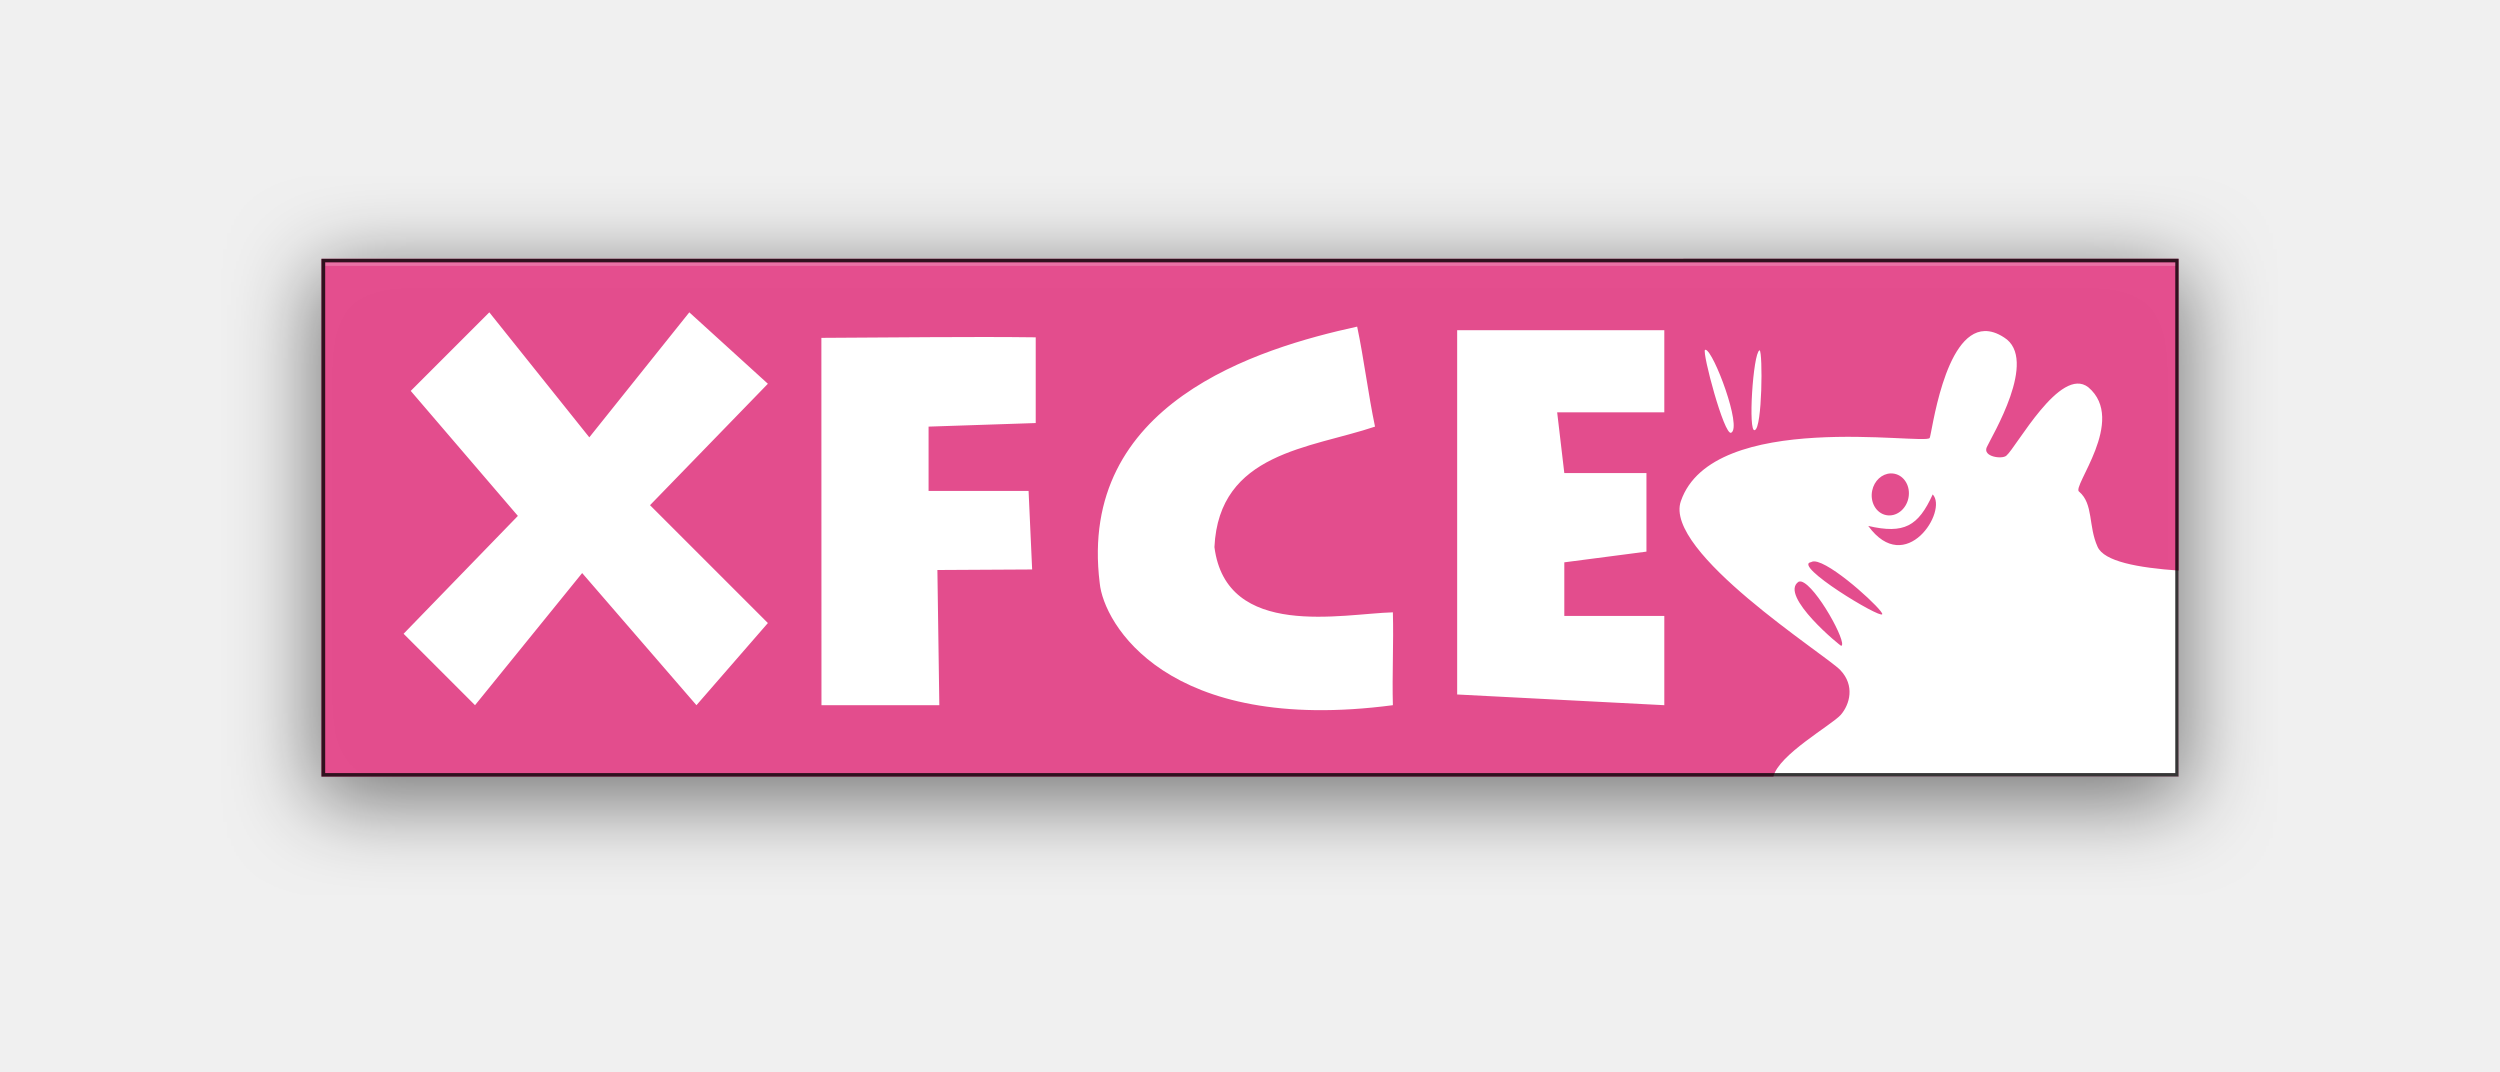
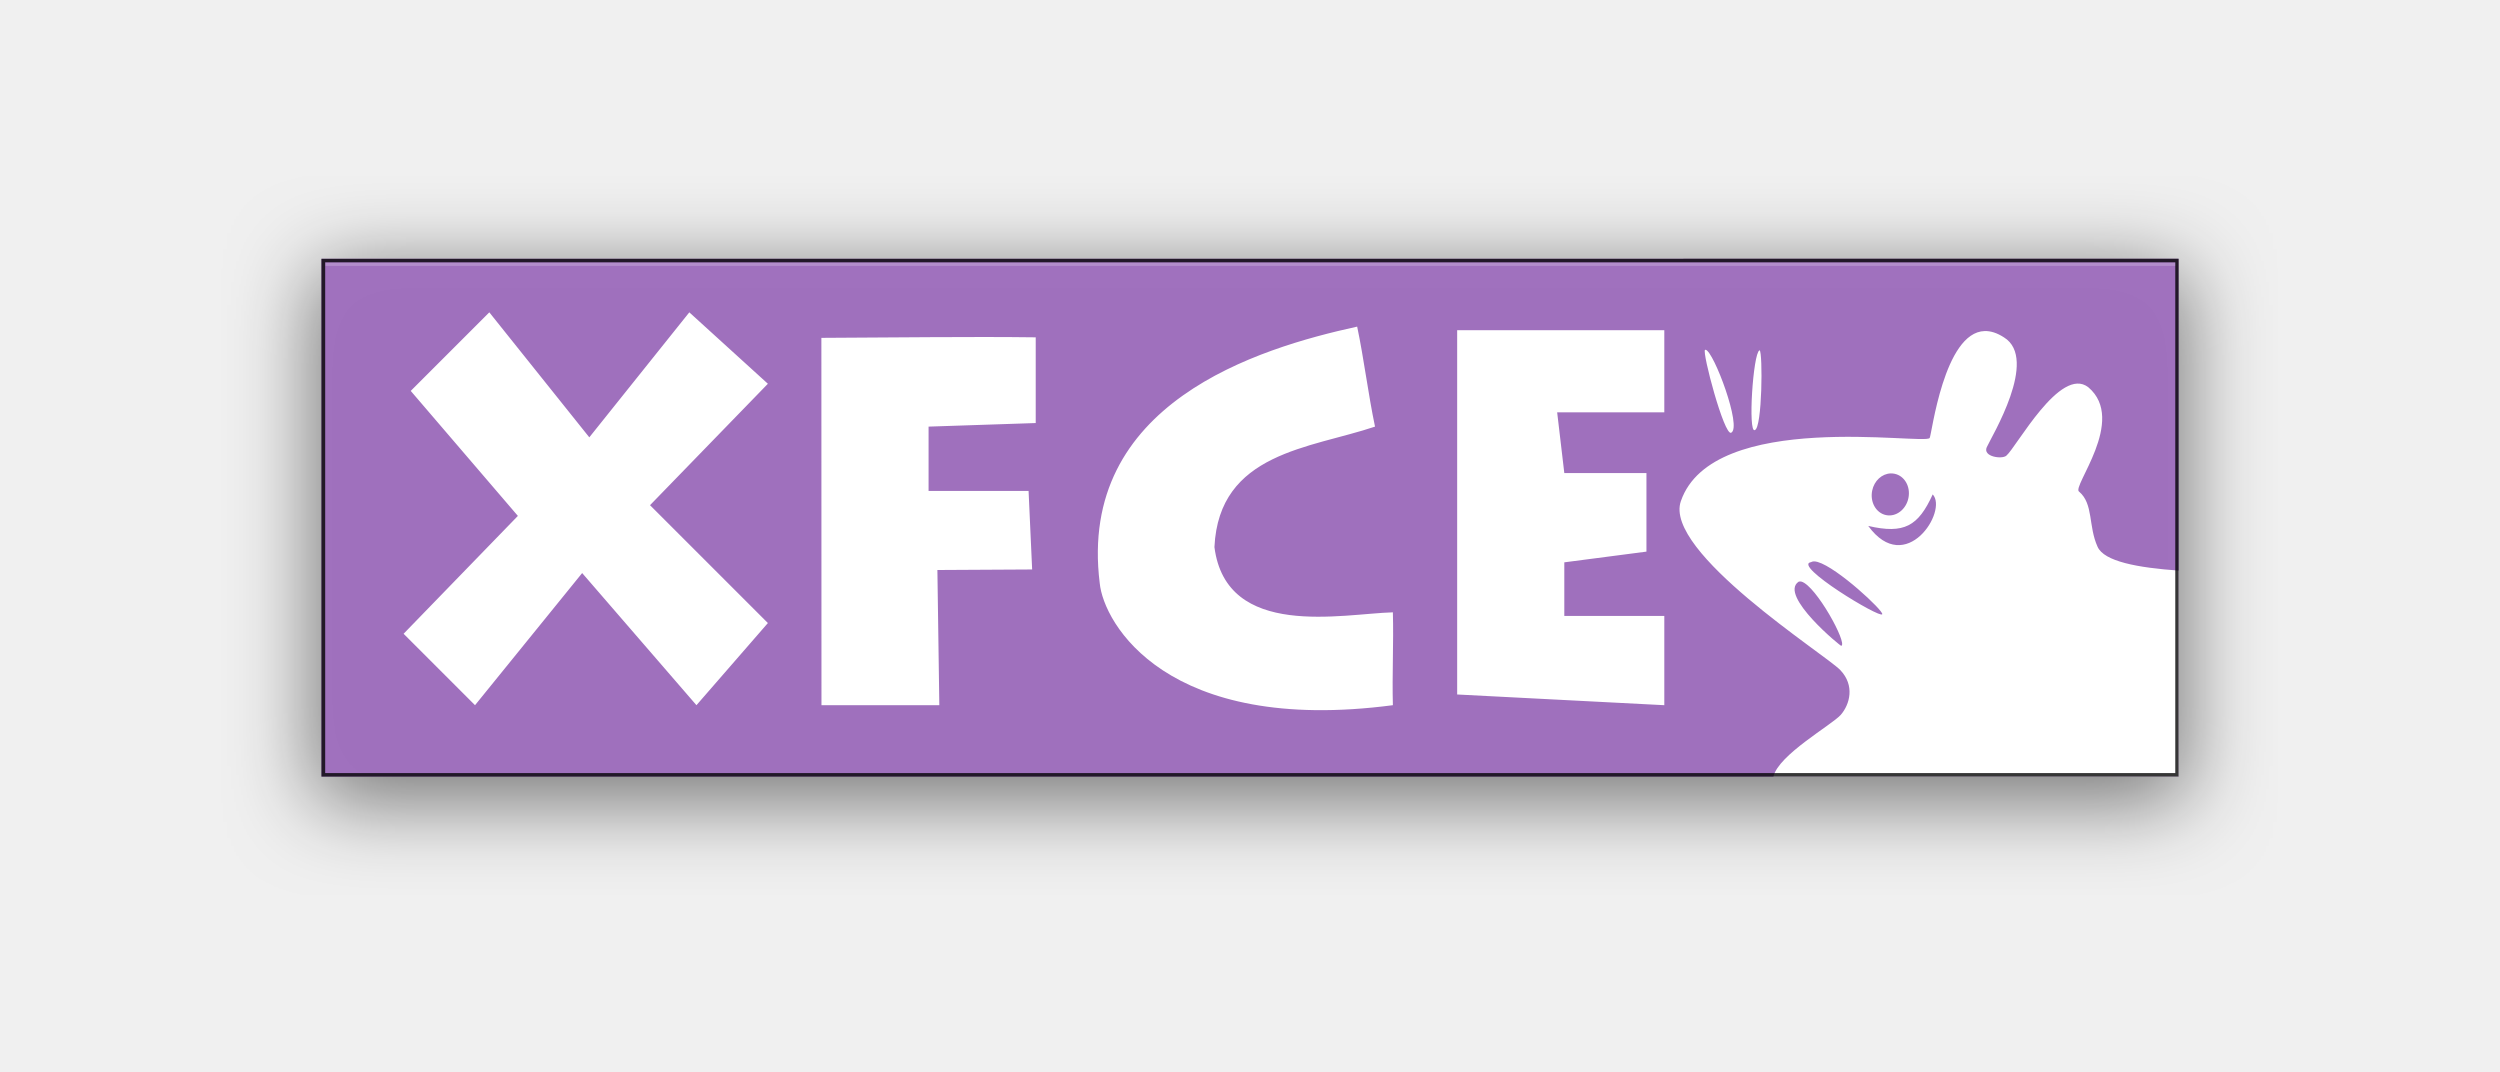
<svg xmlns="http://www.w3.org/2000/svg" height="300" width="700" version="1.1" viewBox="0 0 700 300">
  <defs>
    <mask id="mask4616" maskUnits="userSpaceOnUse">
      <rect height="145" width="520" y="560" x="70" fill="#fff" />
    </mask>
    <filter id="filter4976" style="color-interpolation-filters:sRGB" height="1.385" width="1.107" y="-.193" x="-.054">
      <feGaussianBlur stdDeviation="11.637" />
    </filter>
  </defs>
  <path opacity="0" d="m117 575-22 22 30 35-32 33 20 20 30-37 32 37 20-23-33-33 33-34-22-20-28 35zm243 4c-27.765 6.073-78.334 21.409-72.084 71.824 1.069 11.194 18.701 42.521 82.084 34.176-0.236-8.617 0.236-17.383 0-26-13.974 0.351-46.629 7.738-49.965-18.268 1.26-26.54 26.82-27.62 44.96-33.73-1.896-9.012-3.104-18.988-5-28zm28 1v102l58 3v-25h-28v-15l23-3v-22h-23l-2-17h30v-23zm147.71 0.24c-11.44 0.303-14.834 29.107-15.41 29.945-1.401 2.04-60.739-8.124-69.658 17.666-5.009 14.174 40.478 42.969 44.621 47.301 4.141 4.332 2.69 9.612 0.141 12.559-2.887 3.171-19.709 12.44-18.957 18.625 0.645 3.615 29.93-3.242 31.121-0.316 2.909 5.715-22.977 13.337-16.658 23.721 2.782 2.743 43.15-7.371 43.016-7.184 0.914 0.576 50.255 19.821 91.936 15.865 1.463-0.112 20.546 28.14 23.418 27.881 3.979-0.612-1.36-21.484 0.416-25.035 2.087-1.757 15.21 11.931 17.16 6.785 2.459-6.784-10.361-17.751-8.756-22.252 9.027-25.59 6.763-42.089 0.227-56.787-2.09-5.347 42.668-26.804 73.105-32.707 30.436-5.904 47.414-12.707 45.928-13.959-0.949-0.362-28.051 7.629-45.418 8.777-30.874 1.583-62.223 18.788-77.793 29.148-1.184 0.917-9.572-9.829-20.338-11.346-14.709-2.05-62.228 1.52-66.5-8.301-2.624-5.789-1.113-11.952-5.146-15.408-2.309-1.178 13.472-19.997 2.568-29.234-7.865-6.135-20.189 16.888-22.988 19.178-1.254 1.024-6.649 0.262-5.453-2.406 1.297-2.899 14.625-24.661 4.832-30.736-1.978-1.285-3.778-1.823-5.412-1.779zm-275.9 1.809c-16.614-0.033-49.832 0.1-49.832 0.1l0.02 102.85h33l-0.525-37.852h27.5l-1.97-22.15h-28v-18l30-1-0.961-23.852c-0.002-0.059-3.695-0.088-9.232-0.1zm197.77 3.436c-0.072-0.013-0.122-0.008-0.182 0.023-0.871 0.571 5.362 24.136 7.314 23.209 3.141-1.473-4.9-22.825-7.133-23.232zm15.115 0.139c-0.029-0.02-0.037 0.021-0.068 0.045-1.776 0.816-3.243 23.234-1.291 22.307 2.102-0.545 2.255-21.73 1.359-22.352zm36.697 34.48c0.346-0.01 0.697 0.019 1.049 0.09 2.811 0.567 4.561 3.589 3.916 6.789-0.645 3.2-3.441 5.362-6.252 4.795-2.811-0.567-4.55-3.644-3.904-6.844 0.565-2.8 2.767-4.763 5.191-4.83zm11.76 5.873c4.339 4.598-7.546 23.249-18.053 8.83 10.067 2.34 14.009 0.067 18.053-8.83zm-33.264 18.76c0.311-0.006 0.668 0.051 1.062 0.164 5.524 1.588 18.532 13.741 18.072 14.629-0.455 1.332-25.371-13.769-19.922-14.586 0.21-0.134 0.476-0.201 0.787-0.207zm-3.897 5.617c0.132-0.007 0.269 0.004 0.406 0.043v-0.002c4.104 1.164 12.965 17.34 11.16 17.988 0.15 0.416-17.689-14.169-11.936-17.965 0.113-0.032 0.238-0.057 0.369-0.064z" mask="url(#mask4616)" transform="translate(-42.07,-437.98)" stroke-width=".5" />
  <g transform="translate(62.076 49.573)">
    <rect opacity=".5" height="145" filter="url(#filter4976)" width="520" stroke="#000" y="27.93" x="27.93" stroke-width="4" />
-     <rect fill-opacity=".981" height="145" width="520" y="22.88" x="27.93" fill="#e54d8e" />
+     <rect fill-opacity=".981" height="145" width="520" y="22.88" x="27.93" fill="#a070be" />
    <path fill-rule="evenodd" fill="#fff" d="m74.93 37.881-22 22 30 35-32 33 20 20 30-37 32 37 20-23-33-33 33-34-22-20-28 35zm243 4c-27.765 6.073-78.334 21.409-72.084 71.824 1.069 11.194 18.701 42.521 82.084 34.176-0.236-8.617 0.236-17.383 0-26-13.974 0.351-46.629 7.738-49.965-18.268 1.268-26.545 26.828-27.618 44.965-33.732-1.896-9.012-3.104-18.988-5-28zm28 1v102l58 3v-25h-28v-15l23-3v-21.997h-23l-2-17h30v-23zm147.71 0.24c-11.44 0.303-14.834 29.107-15.41 29.945-1.401 2.04-60.739-8.124-69.658 17.666-5.009 14.173 40.478 42.969 44.621 47.301 4.141 4.332 2.69 9.612 0.141 12.559-2.687 2.95-17.427 11.176-18.861 17.289h113.46v-57.689c-11.431-0.808-20.899-2.555-22.695-6.684-2.624-5.789-1.113-11.952-5.146-15.408-2.309-1.178 13.472-19.997 2.568-29.234-7.865-6.135-20.189 16.888-22.988 19.178-1.254 1.024-6.649 0.262-5.453-2.406 1.297-2.899 14.625-24.661 4.832-30.736-1.978-1.285-3.778-1.823-5.412-1.779zm-325.73 1.908 0.025 102.85h33l-0.54-37.85 26.53-0.15-1-21.999h-28v-18l30-1 0-24.001c-18.441-0.243-40.12 0.072-60.026 0.149zm247.6 3.336c-0.072-0.013-0.122-0.008-0.182 0.023-0.871 0.571 5.362 24.136 7.314 23.209 3.141-1.473-4.9-22.825-7.133-23.232zm15.115 0.139c-0.029-0.02-0.037 0.021-0.068 0.045-1.776 0.816-3.243 23.234-1.291 22.307 2.102-0.545 2.255-21.73 1.359-22.352zm36.697 34.48c0.346-0.01 0.697 0.019 1.049 0.09 2.811 0.567 4.561 3.589 3.916 6.789-0.645 3.2-3.441 5.362-6.252 4.795-2.811-0.567-4.55-3.644-3.904-6.844 0.565-2.8 2.767-4.763 5.191-4.83zm11.76 5.873c4.339 4.598-7.546 23.249-18.053 8.83 10.067 2.34 14.009 0.067 18.053-8.83zm-33.264 18.76c0.311-0.006 0.668 0.051 1.062 0.164 5.524 1.588 18.532 13.741 18.072 14.629-0.455 1.332-25.371-13.769-19.922-14.586 0.21-0.134 0.476-0.201 0.787-0.207zm-3.897 5.617c0.132-0.007 0.269 0.004 0.406 0.043v-0.002c4.104 1.164 12.965 17.34 11.16 17.988 0.15 0.416-17.689-14.169-11.936-17.965 0.113-0.032 0.238-0.058 0.369-0.064z" />
    <rect opacity=".2" height="1" width="518.31" y="23.88" x="28.979" fill="#fff" />
    <path opacity=".8" fill-opacity=".981" d="m27.93 22.881v145h520v-145l-520 0.001zm1.049 1h518.02v143.01h-518.02l-0.003-143.01z" />
  </g>
</svg>
